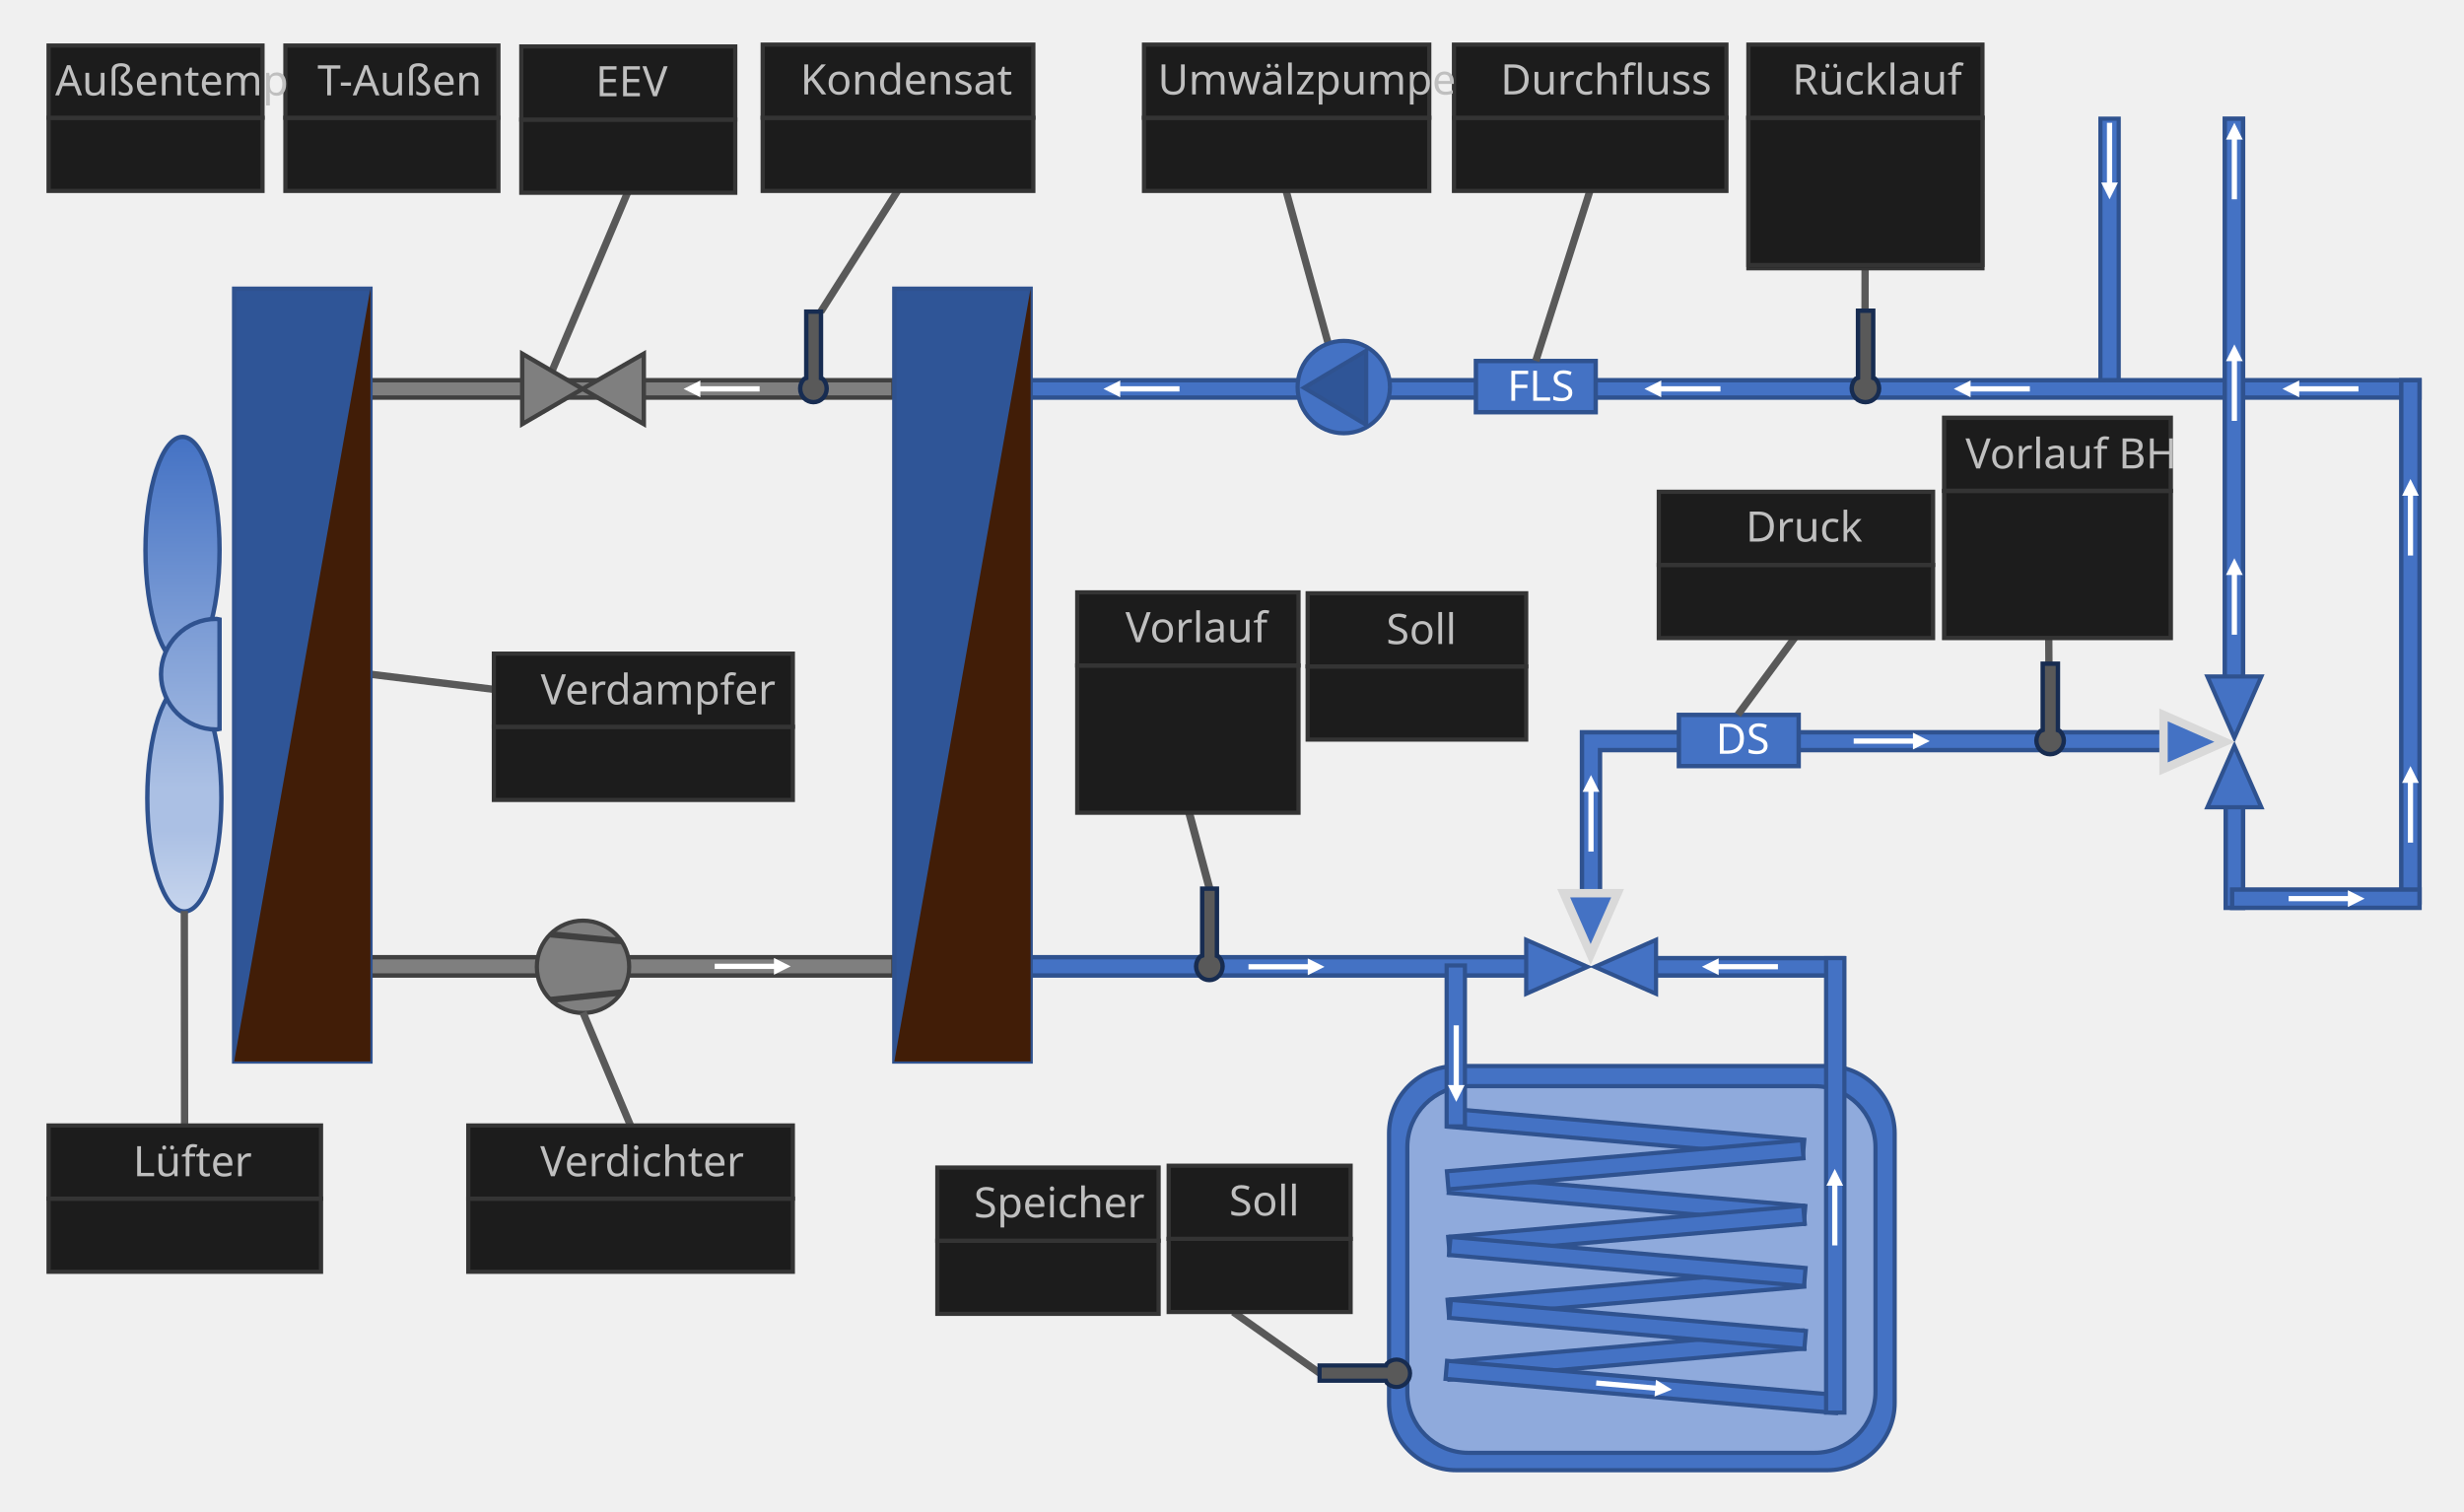
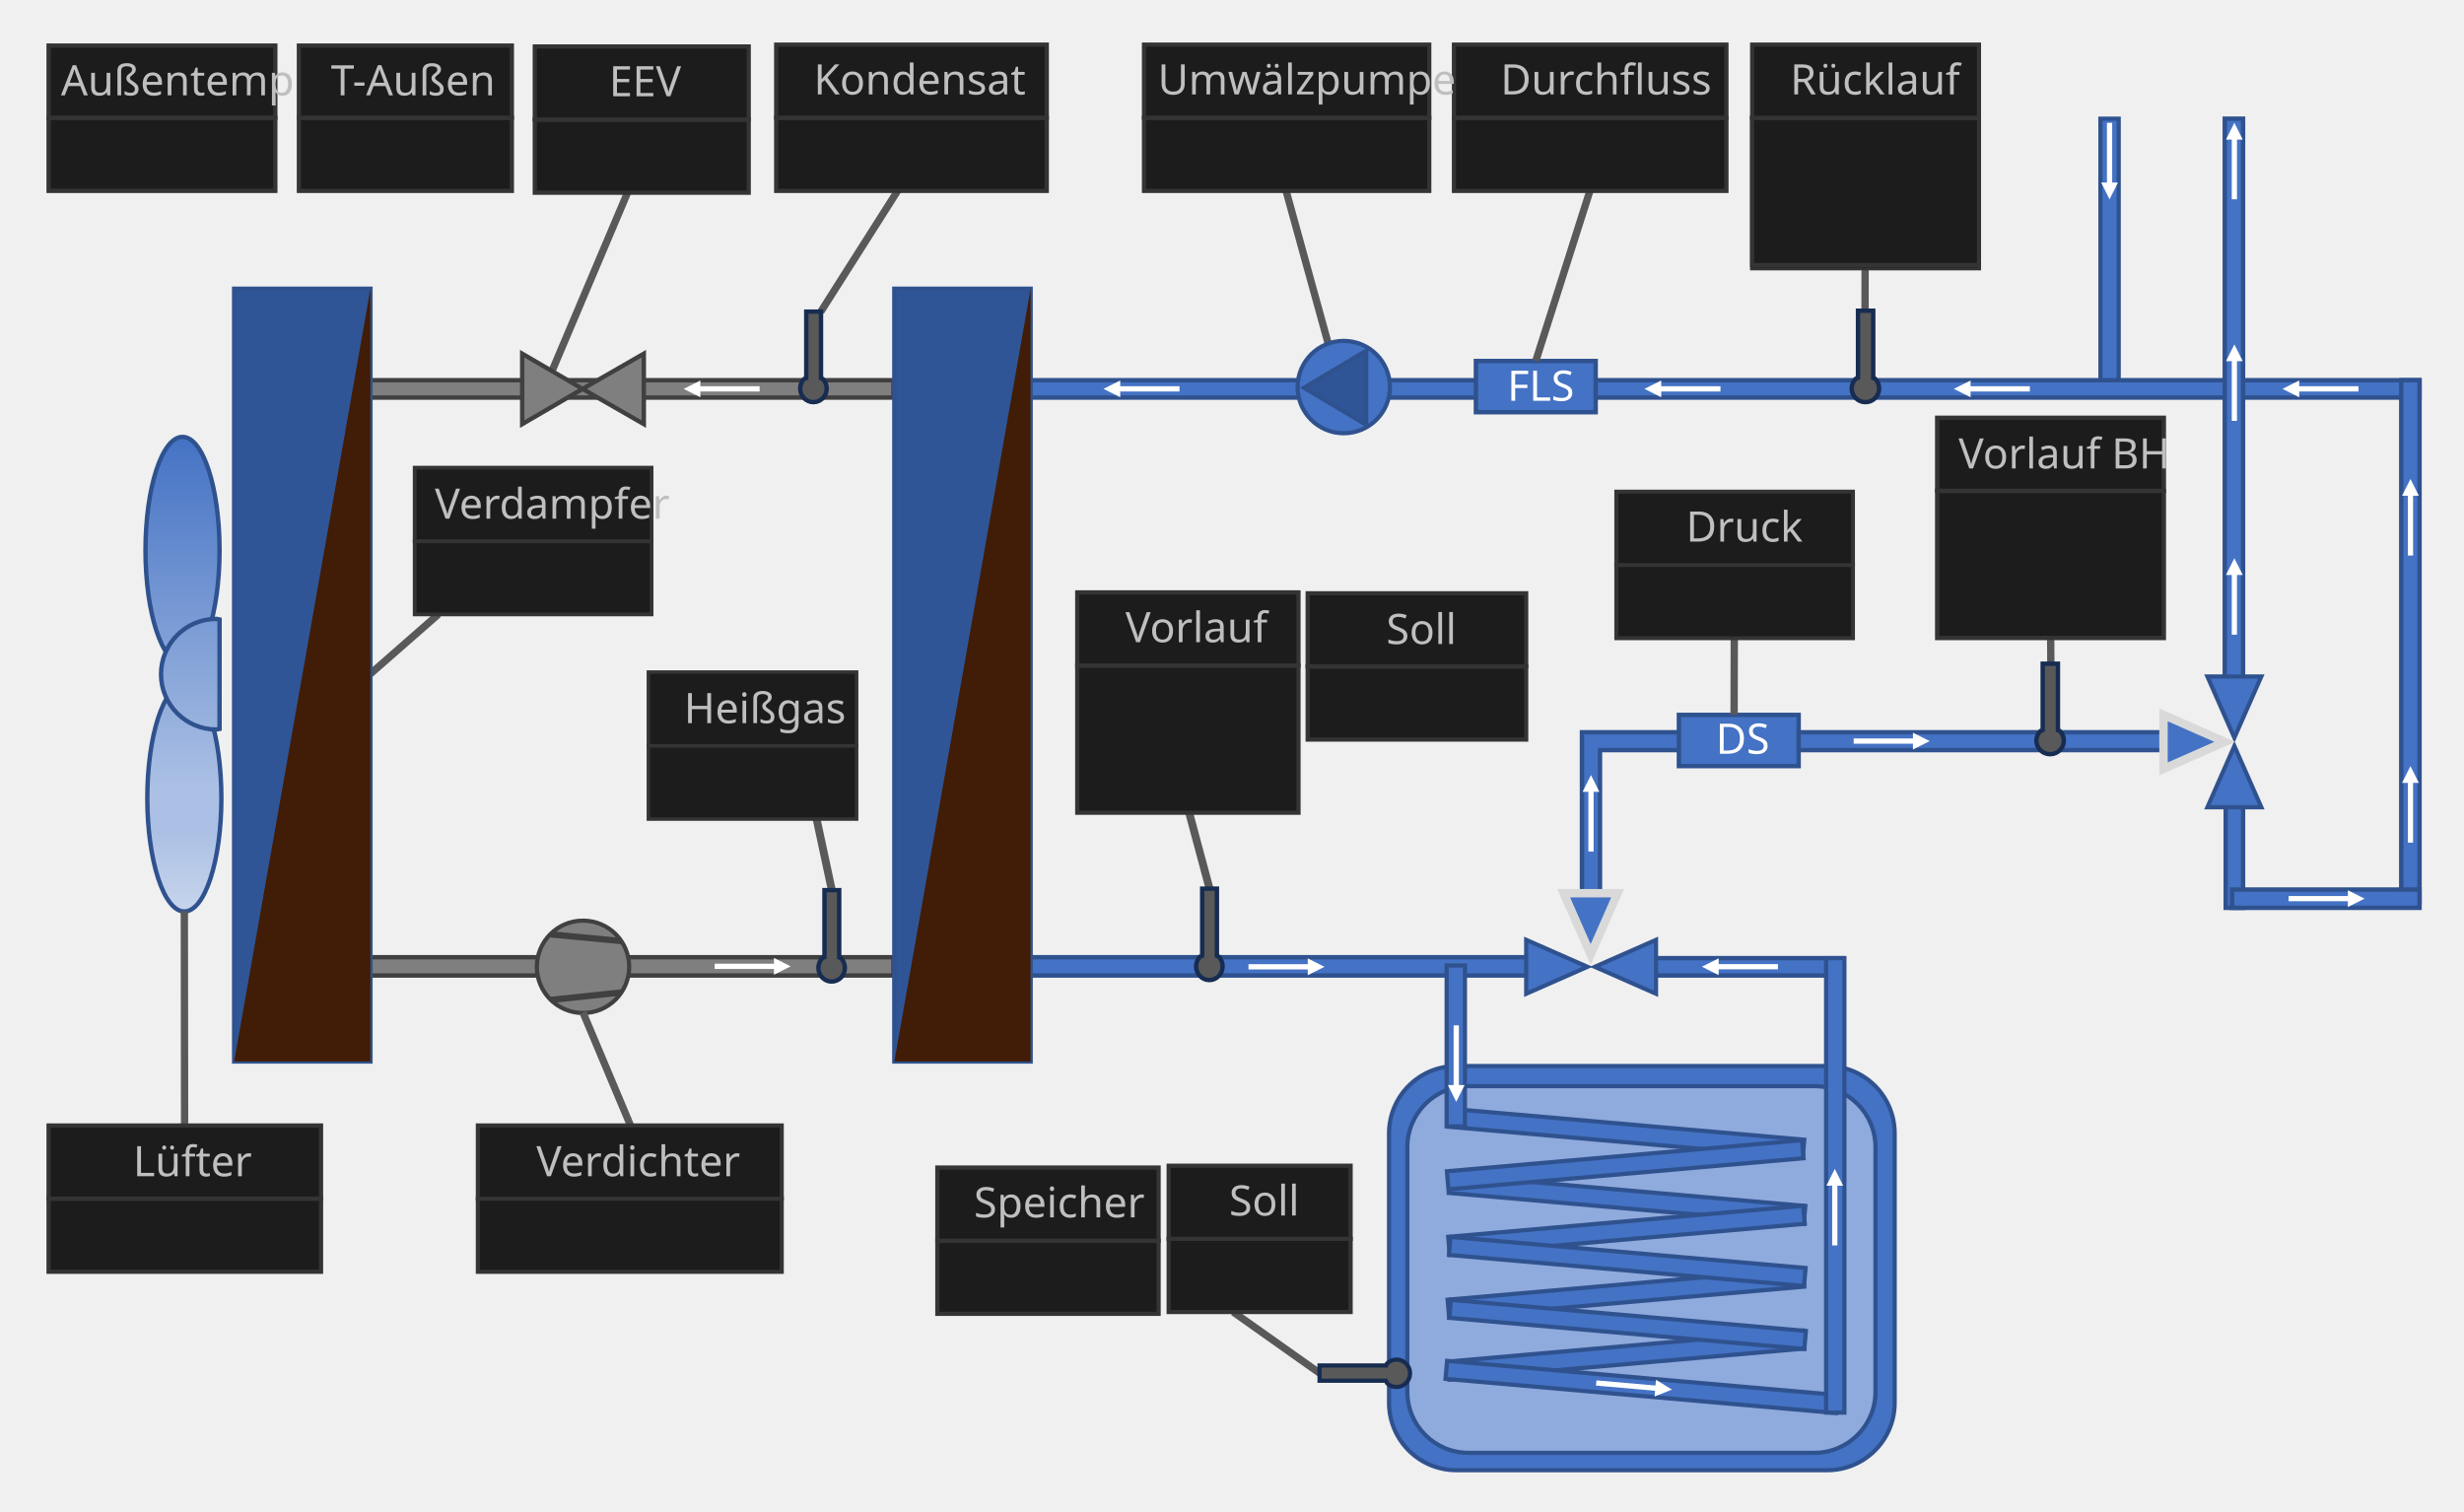
<svg xmlns="http://www.w3.org/2000/svg" width="2560" height="1570" viewBox="0 0 2560 1570" xml:space="preserve" overflow="hidden" version="1.1" id="svg88">
  <defs id="defs12">
    <linearGradient x1="362" y1="761.5" x2="362" y2="1280.5" gradientUnits="userSpaceOnUse" spreadMethod="reflect" id="fill0" gradientTransform="matrix(0.95,0,0,0.95,-154.8875,-267.9625)">
      <stop offset="0" stop-color="#4472C4" id="stop1" />
      <stop offset="0.74" stop-color="#ABC0E4" id="stop2" />
      <stop offset="0.83" stop-color="#ABC0E4" id="stop3" />
      <stop offset="1" stop-color="#C7D5ED" id="stop4" />
    </linearGradient>
    <linearGradient x1="362" y1="761.5" x2="362" y2="1280.5" gradientUnits="userSpaceOnUse" spreadMethod="reflect" id="fill1" gradientTransform="matrix(0.95,0,0,0.95,-154.8875,-267.9625)">
      <stop offset="0" stop-color="#4472C4" id="stop5" />
      <stop offset="0.74" stop-color="#ABC0E4" id="stop6" />
      <stop offset="0.83" stop-color="#ABC0E4" id="stop7" />
      <stop offset="1" stop-color="#C7D5ED" id="stop8" />
    </linearGradient>
    <linearGradient x1="362" y1="761.5" x2="362" y2="1280.5" gradientUnits="userSpaceOnUse" spreadMethod="reflect" id="fill2" gradientTransform="matrix(0.95,0,0,0.95,-154.8875,-267.9625)">
      <stop offset="0" stop-color="#4472C4" id="stop9" />
      <stop offset="0.74" stop-color="#ABC0E4" id="stop10" />
      <stop offset="0.83" stop-color="#ABC0E4" id="stop11" />
      <stop offset="1" stop-color="#C7D5ED" id="stop12" />
    </linearGradient>
  </defs>
  <g id="layer1" transform="translate(1.5625,-1.5625)">
    <rect x="382.337" y="396.562" width="544.35" height="18.05" stroke="#404040" stroke-width="4.583" stroke-miterlimit="8" fill="#7f7f7f" id="rect12" />
    <path d="m 1369.388,1428.058 -89.656,-63.446" stroke="#595959" stroke-width="7.62" stroke-miterlimit="8" fill="none" fill-rule="evenodd" id="path12" />
    <path d="m 1334.513,199.438 43.876,159.07" stroke="#595959" stroke-width="7.62" stroke-miterlimit="8" fill="none" fill-rule="evenodd" id="path13" />
    <path d="M 650.577,201.338 571.862,387.245" stroke="#595959" stroke-width="7.62" stroke-miterlimit="8" fill="none" fill-rule="evenodd" id="path14" />
    <path d="M 931.229,199.438 851.162,325.474" stroke="#595959" stroke-width="7.62" stroke-miterlimit="8" fill="none" fill-rule="evenodd" id="path15" />
    <rect x="2310.837" y="821.213" width="18.05" height="123.5" stroke="#2f528f" stroke-width="4.583" stroke-miterlimit="8" fill="#4472c4" id="rect15" />
    <rect x="2180.688" y="124.862" width="19" height="284.05" stroke="#2f528f" stroke-width="4.354" stroke-miterlimit="8" fill="#4472c4" id="rect16" />
    <rect x="1059.688" y="396.562" width="1452.55" height="18.05" stroke="#2f528f" stroke-width="4.583" stroke-miterlimit="8" fill="#4472c4" id="rect17" />
    <rect x="1703.787" y="996.963" width="209.95" height="18.05" stroke="#2f528f" stroke-width="4.583" stroke-miterlimit="8" fill="#4472c4" id="rect18" />
    <path d="m 1255.112,924.763 -21.198,-78.85" stroke="#595959" stroke-width="13.719" stroke-miterlimit="8" fill="none" fill-rule="evenodd" id="path18" style="stroke-width:8.163;stroke-dasharray:none" />
-     <path d="m 2127.012,663.987 0.75,120.175" stroke="#595959" stroke-width="7.62" stroke-miterlimit="8" fill="none" fill-rule="evenodd" id="path19" />
+     <path d="m 862.672,926.311 -17.075,-79.696" stroke="#595959" stroke-width="13.719" stroke-miterlimit="8" fill="none" fill-rule="evenodd" id="path18-2" style="stroke-width:8.163;stroke-dasharray:none" />
+     <path d="m 2129.012,663.987 0.75,120.175" stroke="#595959" stroke-width="7.62" stroke-miterlimit="8" fill="none" fill-rule="evenodd" id="path19" />
    <rect x="2309.887" y="124.862" width="19" height="605.15" stroke="#2f528f" stroke-width="4.583" stroke-miterlimit="8" fill="#4472c4" id="rect19" />
    <path d="m 1936.062,418.42 0.152,-142.033" stroke="#595959" stroke-width="7.62" stroke-miterlimit="8" fill="none" fill-rule="evenodd" id="path20" />
-     <path d="M 511.804,717.786 382.812,701.987" stroke="#595959" stroke-width="7.62" stroke-miterlimit="8" fill="none" fill-rule="evenodd" id="path21" />
+     <path d="M 453.992,639.644 382.812,701.987" stroke="#595959" stroke-width="7.62" stroke-miterlimit="8" fill="none" fill-rule="evenodd" id="path21" />
    <rect x="366.188" y="996.013" width="560.5" height="19" stroke="#404040" stroke-width="4.583" stroke-miterlimit="8" fill="#7f7f7f" id="rect21" />
    <path d="m 1644.336,762.312 h 609.501 v 18.544 H 1660.781 v 178.106 h -18.744 V 762.322 h 2.299 z" stroke="#2f528f" stroke-width="4.583" stroke-miterlimit="8" fill="#4472c4" fill-rule="evenodd" id="path22" />
    <rect x="1052.088" y="996.013" width="552.9" height="19" stroke="#2f528f" stroke-width="4.583" stroke-miterlimit="8" fill="#4472c4" id="rect22" />
    <rect x="241.737" y="301.562" width="141.55" height="802.75" stroke="#2f528f" stroke-width="4.583" stroke-miterlimit="8" fill="#2f5597" id="rect23" />
    <path d="m 241.738,1104.312 141.55,-802.75 v 802.75 z" stroke="#2f528f" stroke-width="0" stroke-miterlimit="8" fill="#411d07" fill-rule="evenodd" id="path23" />
    <path d="m 151.488,830.712 c 0,-65.056 17.225,-117.8 38.475,-117.8 21.25,0 38.475,52.744 38.475,117.8 0,65.056 -17.225,117.8 -38.475,117.8 -21.25,0 -38.475,-52.744 -38.475,-117.8 z" stroke="#2f528f" stroke-width="4.583" stroke-miterlimit="8" fill="url(#fill0)" fill-rule="evenodd" id="path24" style="fill:url(#fill0)" />
    <path d="m 149.588,573.263 c 0,-65.059 17.225,-117.8 38.475,-117.8 21.249,0 38.475,52.741 38.475,117.8 0,65.059 -17.226,117.8 -38.475,117.8 -21.25,0 -38.475,-52.741 -38.475,-117.8 z" stroke="#2f528f" stroke-width="4.583" stroke-miterlimit="8" fill="url(#fill1)" fill-rule="evenodd" id="path25" style="fill:url(#fill1)" />
    <path d="m 223.256,644.513 3.281,0.662 V 758.798 l -3.281,0.665 c -31.767,0 -57.519,-25.735 -57.519,-57.475 0,-31.742 25.752,-57.475 57.519,-57.475 z" stroke="#2f528f" stroke-width="4.583" stroke-miterlimit="8" fill="url(#fill2)" fill-rule="evenodd" id="path26" style="fill:url(#fill2)" />
    <rect x="927.638" y="301.562" width="141.55" height="802.75" stroke="#2f528f" stroke-width="4.583" stroke-miterlimit="8" fill="#2f5597" id="rect30" />
    <path d="m 927.638,1104.312 141.55,-802.75 v 802.75 z" stroke="#2f528f" stroke-width="0" stroke-miterlimit="8" fill="#411d07" fill-rule="evenodd" id="path30" />
    <path d="m 540.987,369.012 62.7,36.575 -62.7,36.575 z" stroke="#404040" stroke-width="4.583" stroke-miterlimit="8" fill="#7f7f7f" fill-rule="evenodd" id="path38" />
    <path d="m 667.337,442.163 -63.65,-36.575 63.65,-36.575 z" stroke="#404040" stroke-width="4.583" stroke-miterlimit="8" fill="#7f7f7f" fill-rule="evenodd" id="path39" />
    <g id="compressor_on_off_group" transform="matrix(0.95,0,0,0.95,-52.2875,-28.5625)">
      <rect style="fill:none;fill-opacity:1;stroke:none;stroke-width:14.437" id="comp_rect" width="111.141" height="105.584" x="638.208" y="1036.208" />
      <path d="m 748.5,1341 c 0,-27.89 22.609,-50.5 50.5,-50.5 27.89,0 50.5,22.61 50.5,50.5 0,27.89 -22.61,50.5 -50.5,50.5 -27.891,0 -50.5,-22.61 -50.5,-50.5 z" stroke="#404040" stroke-width="4.583" stroke-miterlimit="8" fill="#7f7f7f" fill-rule="evenodd" id="path40" transform="translate(-108,-252)" />
      <path d="M 0,0 77.526,8.22" stroke="#404040" stroke-width="6.875" stroke-miterlimit="8" fill="none" fill-rule="evenodd" transform="matrix(1,0,0,-1,655.5,1125.23)" id="path41" />
      <path d="m 763.5,1305.5 77.431,7.347" stroke="#404040" stroke-width="6.875" stroke-miterlimit="8" fill="none" fill-rule="evenodd" id="path42" transform="translate(-108,-252)" />
    </g>
    <g id="g3" transform="matrix(0.95,0,0,0.95,-52.2875,-28.5625)">
      <rect style="fill:none;fill-opacity:1;stroke:none;stroke-width:14.437" id="circ_pump_rect" width="111.14" height="105.583" x="1470.208" y="402.208" />
      <path d="m 1486.5,707 c 0,-27.89 22.61,-50.5 50.5,-50.5 27.89,0 50.5,22.61 50.5,50.5 0,27.891 -22.61,50.5 -50.5,50.5 -27.89,0 -50.5,-22.609 -50.5,-50.5 z" stroke="#2f528f" stroke-width="4.583" stroke-miterlimit="8" fill="#4472c4" fill-rule="evenodd" id="path46" transform="translate(-14,-252)" />
      <path d="m 1547.5,496.262 -68,-40.5 68,-40.5 z" stroke="#2f528f" stroke-width="4.583" stroke-miterlimit="8" fill="#2f5597" fill-rule="evenodd" id="path47" />
    </g>
    <rect x="1531.838" y="376.612" width="124.45" height="53.2" stroke="#2f528f" stroke-width="4.583" stroke-miterlimit="8" fill="#4472c4" id="rect47" />
    <text fill="#ffffff" font-family="Calibri, Calibri_MSFontService, sans-serif" font-weight="400" font-size="43.7px" id="text47" x="1564.47" y="417.938" style="stroke-width:0.95">FLS</text>
    <g id="g102" transform="matrix(0.95,0,0,0.95,-52.2875,-28.5625)">
      <path d="m 1972.5,1370.5 -67,-29.5 67,-29.5 z" stroke="#2f528f" stroke-width="4.583" stroke-miterlimit="8" fill="#4472c4" fill-rule="evenodd" id="path49" transform="translate(-108,-252)" />
      <path d="m 1830.5,1311.5 67,29.5 -67,29.5 z" stroke="#2f528f" stroke-width="4.583" stroke-miterlimit="8" fill="#4472c4" fill-rule="evenodd" id="path50" transform="translate(-108,-252)" />
      <path d="m 1930.5,1260.5 -29.5,67 -29.5,-67 z" stroke="#d9d9d9" stroke-width="9.167" stroke-miterlimit="8" fill="#4472c4" fill-rule="evenodd" id="path51" transform="translate(-108,-252)" />
    </g>
    <g id="g103" transform="matrix(0.95,0,0,0.95,-52.2875,-28.5625)">
      <path d="m 2634.5,1023.5 -29.5,67 -29.5,-67 z" stroke="#2f528f" stroke-width="4.583" stroke-miterlimit="8" fill="#4472c4" fill-rule="evenodd" id="path52" transform="translate(-108,-252)" />
      <path d="m 2575.5,1166.5 29.5,-67 29.5,67 z" stroke="#2f528f" stroke-width="4.583" stroke-miterlimit="8" fill="#4472c4" fill-rule="evenodd" id="path53" transform="translate(-108,-252)" />
      <path d="m 2527.5,1065.5 67,29.5 -67,29.5 z" stroke="#d9d9d9" stroke-width="9.167" stroke-miterlimit="8" fill="#4472c4" fill-rule="evenodd" id="path54" transform="translate(-108,-252)" />
    </g>
    <path d="m 604.163,1053.487 49.244,117.097" stroke="#595959" stroke-width="7.62" stroke-miterlimit="8" fill="none" fill-rule="evenodd" id="path55" />
    <path d="m 1650.426,199.438 -56.36,177.071" stroke="#595959" stroke-width="7.62" stroke-miterlimit="8" fill="none" fill-rule="evenodd" id="path60" />
    <rect x="1742.737" y="744.263" width="124.45" height="53.2" stroke="#2f528f" stroke-width="4.583" stroke-miterlimit="8" fill="#4472c4" id="rect63" />
    <text fill="#ffffff" font-family="Calibri, Calibri_MSFontService, sans-serif" font-weight="400" font-size="43.7px" id="text63" x="1781.07" y="784.638" style="stroke-width:0.95">DS</text>
-     <path d="m 1863.178,663.987 -59.166,80.126" stroke="#595959" stroke-width="7.62" stroke-miterlimit="8" fill="none" fill-rule="evenodd" id="path63" />
+     <path d="m 1800.288,664.613 -0.181,79.501" stroke="#595959" stroke-width="7.62" stroke-miterlimit="8" fill="none" fill-rule="evenodd" id="path63" />
    <path d="m 2120.733,691.062 h 15.818 v 69.169 l 1.966,0.807 c 2.575,2.555 4.17,6.08 4.17,9.975 0,7.78 -6.384,14.098 -14.25,14.098 -7.866,0 -14.25,-6.317 -14.25,-14.098 0,-3.895 1.596,-7.42 4.17,-9.975 l 2.375,-0.979 z" stroke="#172c51" stroke-width="4.583" stroke-miterlimit="8" fill="#595959" fill-rule="evenodd" id="path64" />
    <path d="m 1928.833,324.363 h 15.818 v 69.872 l 1.966,0.811 c 2.575,2.578 4.17,6.139 4.17,10.073 0,7.867 -6.384,14.244 -14.25,14.244 -7.866,0 -14.25,-6.377 -14.25,-14.244 0,-3.934 1.596,-7.495 4.17,-10.073 l 2.375,-0.983 z" stroke="#172c51" stroke-width="4.583" stroke-miterlimit="8" fill="#595959" fill-rule="evenodd" id="path65" />
    <path d="m 189.963,948.038 0.264,222.405" stroke="#595959" stroke-width="7.62" stroke-miterlimit="8" fill="none" fill-rule="evenodd" id="path69" />
    <path d="m 1247.465,924.763 h 15.295 v 69.873 l 1.891,0.807 c 2.498,2.584 4.037,6.146 4.037,10.079 0,7.866 -6.165,14.241 -13.775,14.241 -7.609,0 -13.775,-6.375 -13.775,-14.241 0,-3.933 1.539,-7.495 4.037,-10.079 l 2.289,-0.979 z" stroke="#172c51" stroke-width="4.583" stroke-miterlimit="8" fill="#595959" fill-rule="evenodd" id="path70" />
+     <path d="m 855.025,926.311 h 15.295 v 69.873 l 1.891,0.807 c 2.498,2.584 4.037,6.146 4.037,10.079 0,7.866 -6.165,14.241 -13.775,14.241 -7.609,0 -13.775,-6.375 -13.775,-14.241 0,-3.933 1.539,-7.495 4.037,-10.079 l 2.289,-0.979 z" stroke="#172c51" stroke-width="4.583" stroke-miterlimit="8" fill="#595959" fill-rule="evenodd" id="path70-8" />
    <rect x="2493.238" y="396.562" width="19" height="542.45" stroke="#2f528f" stroke-width="4.583" stroke-miterlimit="8" fill="#4472c4" id="rect70" />
    <rect x="2317.488" y="925.713" width="194.75" height="19" stroke="#2f528f" stroke-width="4.583" stroke-miterlimit="8" fill="#4472c4" id="rect71" />
    <path d="m 1441.588,1179.049 c 0,-38.656 31.331,-69.987 69.987,-69.987 h 385.377 c 38.656,0 69.987,31.331 69.987,69.987 v 279.927 c 0,38.656 -31.331,69.987 -69.987,69.987 h -385.377 c -38.656,0 -69.987,-31.331 -69.987,-69.987 z" stroke="#2f528f" stroke-width="4.354" stroke-miterlimit="8" fill="#4472c4" fill-rule="evenodd" id="path71" />
    <path d="m 1460.588,1193.451 c 0,-35.065 28.424,-63.489 63.489,-63.489 h 359.423 c 35.065,0 63.489,28.424 63.489,63.489 v 253.973 c 0,35.065 -28.424,63.489 -63.489,63.489 h -359.423 c -35.065,0 -63.489,-28.424 -63.489,-63.489 z" stroke="#2f528f" stroke-width="4.354" stroke-miterlimit="8" fill="#8faadc" fill-rule="evenodd" id="path72" />
    <path d="m 1504.136,1153.361 368.866,32.272 -1.643,18.715 -368.866,-32.272 z" stroke="#2f528f" stroke-width="4.354" stroke-miterlimit="8" fill="#4472c4" fill-rule="evenodd" id="path73" />
    <path d="m 1505.247,1222.179 368.866,32.272 -1.643,18.715 -368.866,-32.272 z" stroke="#2f528f" stroke-width="4.354" stroke-miterlimit="8" fill="#4472c4" fill-rule="evenodd" id="path74" />
    <path d="m 1503.043,1286.513 368.866,-32.272 1.634,18.715 -368.866,32.272 z" stroke="#2f528f" stroke-width="4.354" stroke-miterlimit="8" fill="#4472c4" fill-rule="evenodd" id="path75" />
    <path d="m 1501.723,1218.398 368.866,-32.272 1.634,18.715 -368.866,32.272 z" stroke="#2f528f" stroke-width="4.354" stroke-miterlimit="8" fill="#4472c4" fill-rule="evenodd" id="path76" />
    <path d="m 1502.426,1351.825 368.866,-32.272 1.634,18.715 -368.866,32.272 z" stroke="#2f528f" stroke-width="4.354" stroke-miterlimit="8" fill="#4472c4" fill-rule="evenodd" id="path77" />
    <path d="m 1505.494,1286.618 368.866,32.272 -1.643,18.715 -368.866,-32.272 z" stroke="#2f528f" stroke-width="4.354" stroke-miterlimit="8" fill="#4472c4" fill-rule="evenodd" id="path78" />
    <path d="m 1502.701,1416.112 368.866,-32.272 1.634,18.715 -368.866,32.272 z" stroke="#2f528f" stroke-width="4.354" stroke-miterlimit="8" fill="#4472c4" fill-rule="evenodd" id="path79" />
    <path d="m 1505.836,1351.996 368.866,32.272 -1.643,18.715 -368.866,-32.272 z" stroke="#2f528f" stroke-width="4.354" stroke-miterlimit="8" fill="#4472c4" fill-rule="evenodd" id="path80" />
    <path d="m 1501.922,1415.352 405.755,35.502 -1.634,18.715 -405.755,-35.502 z" stroke="#2f528f" stroke-width="4.354" stroke-miterlimit="8" fill="#4472c4" fill-rule="evenodd" id="path81" />
    <rect x="1501.438" y="1004.562" width="19" height="167.2" stroke="#2f528f" stroke-width="4.354" stroke-miterlimit="8" fill="#4472c4" id="rect81" />
    <rect x="1895.688" y="996.963" width="19" height="472.15" stroke="#2f528f" stroke-width="4.354" stroke-miterlimit="8" fill="#4472c4" id="rect82" />
    <path d="m 836.115,325.312 h 15.295 v 69.173 l 1.891,0.803 c 2.498,2.553 4.037,6.078 4.037,9.972 0,7.788 -6.165,14.102 -13.775,14.102 -7.609,0 -13.775,-6.314 -13.775,-14.102 0,-3.894 1.539,-7.42 4.037,-9.972 l 2.289,-0.974 z" stroke="#172c51" stroke-width="4.583" stroke-miterlimit="8" fill="#595959" fill-rule="evenodd" id="path84" />
    <path d="m 1369.388,1435.967 v -15.818 h 69.169 l 0.807,-1.966 c 2.555,-2.575 6.08,-4.17 9.975,-4.17 7.78,0 14.098,6.384 14.098,14.25 0,7.866 -6.317,14.25 -14.098,14.25 -3.895,0 -7.42,-1.596 -9.975,-4.17 l -0.979,-2.375 z" stroke="#172c51" stroke-width="4.354" stroke-miterlimit="8" fill="#595959" fill-rule="evenodd" id="path87" />
    <path d="m 1924.344,768.773 h 65.93 v 5.434 h -65.93 z m 61.579,-5.995 17.413,8.711 -17.413,8.711 z" fill="#ffffff" id="Flow-Arrow-8" style="stroke-width:0.95" />
    <path d="m 1648.688,886.256 v -66.428 h 5.434 v 66.428 z m -5.995,-62.074 8.711,-17.416 8.711,17.416 z" fill="#ffffff" id="Flow-Arrow-7" style="stroke-width:0.95" />
    <path d="m 1295.572,1003.27 h 65.93 v 5.434 h -65.93 z m 61.579,-5.995 17.413,8.711 -17.413,8.711 z" fill="#ffffff" id="Flow-Arrow-6" style="stroke-width:0.95" />
    <path d="m 2107.367,402.832 h -65.93 v 5.434 h 65.93 z m -61.579,-5.995 -17.413,8.711 17.413,8.711 z" fill="#ffffff" id="Flow-Arrow-5" style="stroke-width:0.95" />
    <path d="m 1785.963,402.832 h -65.93 v 5.434 h 65.93 z m -61.579,-5.995 -17.413,8.711 17.413,8.711 z" fill="#ffffff" id="Flow-Arrow-4" style="stroke-width:0.95" />
    <path d="m 1223.889,402.832 h -65.93 v 5.434 h 65.93 z m -61.579,-5.995 -17.413,8.711 17.413,8.711 z" fill="#ffffff" id="Flow-Arrow-3" style="stroke-width:0.95" />
    <path d="m 740.962,1002.774 h 65.93 v 5.434 h -65.93 z m 61.579,-5.995 17.413,8.711 -17.413,8.711 z" fill="#ffffff" id="Flow-Arrow-2" style="stroke-width:0.95" />
    <path d="m 787.655,402.867 h -65.93 v 5.434 h 65.93 z m -61.579,-5.995 -17.413,8.711 17.413,8.711 z" fill="#ffffff" id="Flow-Arrow-1" style="stroke-width:0.95" />
-     <rect style="fill:none;stroke:none;stroke-width:7.89" id="Bypass-Value" width="69.457" height="140.204" x="2351.225" y="702.185" />
-     <rect style="fill:none;stroke:none;stroke-width:4.077" id="DHW-Mixer-Value" width="139.254" height="57.651" x="1581.91" y="1037.35" />
+     <rect style="fill:none;stroke:none;stroke-width:7.89" id="bypass_value" width="69.457" height="140.204" x="2351.225" y="702.185" />
+     <rect style="fill:none;stroke:none;stroke-width:4.077" id="dhw_mixer_value" width="139.254" height="57.651" x="1581.91" y="1037.35" />
    <g id="Heating-Flow-Arrows" transform="matrix(0.95,0,0,0.95,-52.2875,-28.5625)">
      <path d="m 2363.36,166 v 69.924 h -5.72 V 166 Z m 6.31,65.341 -9.17,18.333 -9.17,-18.333 z" fill="#ffffff" id="path67" />
      <path d="M 2602.14,501.674 V 431.75 h 5.72 v 69.924 z m -6.31,-65.341 9.17,-18.333 9.17,18.333 z" fill="#ffffff" id="path68" transform="translate(-108,-252)" />
      <path d="m 2494.14,492 v -69.924 h 5.72 V 492 Z m -6.31,-65.341 9.17,-18.333 9.17,18.333 z" fill="#ffffff" id="path68-4" />
      <path d="m 2494.14,725.798 v -69.924 h 5.72 v 69.924 z m -6.31,-65.341 9.17,-18.333 9.17,18.333 z" fill="#ffffff" id="path68-8" />
    </g>
    <g id="DHW-Flow-Return-Arrows" transform="matrix(0.95,0,0,0.95,-52.2875,-28.5625)">
      <path d="M 2686.71,953.174 V 883.25 h 5.72 v 69.924 z m -6.31,-65.341 9.17,-18.333 9.17,18.333 z" fill="#ffffff" id="path68-0-2" />
      <path d="m 2686.71,639.195 v -69.924 h 5.72 v 69.924 z m -6.31,-65.341 9.17,-18.333 9.17,18.333 z" fill="#ffffff" id="path68-0-2-4" />
      <path d="m 2632.727,454.1 h -69.4 v 5.72 h 69.4 z m -64.82,-6.31 -18.33,9.17 18.33,9.17 z" fill="#ffffff" id="path88-9-5" />
      <path d="m 2556.3,1011.58 h 69.4 v 5.72 h -69.4 z m 64.82,-6.31 18.33,9.17 -18.33,9.17 z" fill="#ffffff" id="path88-9-8" />
    </g>
    <g id="DHW-Flow-Arrows" transform="matrix(0.95,0,0,0.95,-52.2875,-28.5625)">
      <path d="m 1997.82,1086.026 h -69.4 v 5.72 h 69.4 z m -64.82,-6.31 -18.33,9.17 18.33,9.17 z" fill="#ffffff" id="Flow-Arrow-4-8" />
      <path d="m 2057.14,1393.67 v -69.92 h 5.72 v 69.92 z m -6.31,-65.34 9.17,-18.33 9.17,18.33 z" fill="#ffffff" id="path83" />
      <path d="m 1799.333,1541.253 69.136,6.049 -0.498,5.698 -69.136,-6.049 z m 65.123,-0.637 17.461,10.733 -19.059,7.537 z" fill="#ffffff" id="path88-9-2-7" />
      <path d="m 1648.86,1153 v 69.92 h -5.72 V 1153 Z m 6.31,65.34 -9.17,18.33 -9.17,-18.33 z" fill="#ffffff" id="path82" />
    </g>
    <g id="Speicher-Soll" transform="matrix(0.95,0,0,0.95,-52.2875,-83.6625)">
-       <rect x="1439.5" y="1696.5" width="199" height="80" stroke="#343434" stroke-width="4.583" stroke-miterlimit="8" fill="#1c1c1c" id="Speicher-Soll-Value" transform="translate(-108,-252)" />
+       <rect x="1439.5" y="1696.5" width="199" height="80" stroke="#343434" stroke-width="4.583" stroke-miterlimit="8" fill="#1c1c1c" id="speicher_soll_value" transform="translate(-108,-252)" />
      <rect x="1439.5" y="1616.5" width="199" height="80" stroke="#343434" stroke-width="4.583" stroke-miterlimit="8" fill="#1c1c1c" id="rect86" transform="translate(-108,-252)" />
      <text fill="#bfbfbf" font-family="Calibri, Calibri_MSFontService, sans-serif" font-weight="400" font-size="46px" transform="translate(1397.6,1419)" id="text86">Soll</text>
    </g>
    <g id="Speicher" transform="matrix(0.95,0,0,0.95,-52.2875,-83.6625)">
-       <rect x="1186.5" y="1698.5" width="242" height="80" stroke="#343434" stroke-width="4.583" stroke-miterlimit="8" fill="#1c1c1c" id="Speicher-Value" transform="translate(-108,-252)" />
+       <rect x="1186.5" y="1698.5" width="242" height="80" stroke="#343434" stroke-width="4.583" stroke-miterlimit="8" fill="#1c1c1c" id="speicher_value" transform="translate(-108,-252)" />
      <rect x="1186.5" y="1618.5" width="242" height="80" stroke="#343434" stroke-width="4.583" stroke-miterlimit="8" fill="#1c1c1c" id="rect84" transform="translate(-108,-252)" />
      <text fill="#bfbfbf" font-family="Calibri, Calibri_MSFontService, sans-serif" font-weight="400" font-size="46px" transform="translate(1118.48,1421)" id="text84">Speicher</text>
    </g>
-     <g id="Verdichter" transform="matrix(0.95,0,0,0.95,-52.2875,-28.5625)">
-       <rect x="673.5" y="1594.5" width="355" height="80" stroke="#343434" stroke-width="4.583" stroke-miterlimit="8" fill="#1c1c1c" id="Verdichter-Value" transform="translate(-108,-252)" />
-       <rect x="673.5" y="1514.5" width="355" height="80" stroke="#343434" stroke-width="4.583" stroke-miterlimit="8" fill="#1c1c1c" id="rect37" transform="translate(-108,-252)" />
-       <text fill="#bfbfbf" font-family="Calibri, Calibri_MSFontService, sans-serif" font-weight="400" font-size="46px" transform="translate(644.188,1318)" id="text37">Verdichter</text>
+     <g id="Verdichter" transform="matrix(0.95,0,0,0.95,-42.2875,-28.5625)">
+       <rect x="530.869" y="1246.744" width="315.783" height="76.137" stroke="#343434" stroke-width="4.217" stroke-miterlimit="8" fill="#1c1c1c" id="verdichter_value" transform="matrix(1.052632,0,0,1.052632,6.618421,30.06579)" />
+       <rect x="530.869" y="1170.744" width="315.783" height="76.137" stroke="#343434" stroke-width="4.217" stroke-miterlimit="8" fill="#1c1c1c" id="rect37" transform="matrix(1.052632,0,0,1.052632,6.618421,30.06579)" />
+       <text fill="#bfbfbf" font-family="Calibri, Calibri_MSFontService, sans-serif" font-weight="400" font-size="43.7px" id="text37" x="591.691" y="1223.537" style="stroke-width:0.95" transform="matrix(1.052632,0,0,1.052632,6.618421,30.06579)">Verdichter</text>
    </g>
    <g id="Luefter" transform="matrix(0.95,0,0,0.95,-52.2875,-28.5625)">
-       <rect x="214.5" y="1594.5" width="298" height="80" stroke="#343434" stroke-width="4.583" stroke-miterlimit="8" fill="#1c1c1c" id="Luefter-Value" transform="translate(-108,-252)" />
+       <rect x="214.5" y="1594.5" width="298" height="80" stroke="#343434" stroke-width="4.583" stroke-miterlimit="8" fill="#1c1c1c" id="luefter_value" transform="translate(-108,-252)" />
      <rect x="214.5" y="1514.5" width="298" height="80" stroke="#343434" stroke-width="4.583" stroke-miterlimit="8" fill="#1c1c1c" id="rect35" transform="translate(-108,-252)" />
      <text fill="#bfbfbf" font-family="Calibri, Calibri_MSFontService, sans-serif" font-weight="400" font-size="46px" transform="translate(198.98,1318)" id="text35">Lüfter</text>
    </g>
-     <g id="Vorlauf-BH" transform="matrix(0.95,0,0,0.95,-52.2875,-28.5625)">
-       <rect style="fill:none;stroke:none;stroke-width:5.187" id="Vorlauf-BH-2-Value" width="235.646" height="76.475" x="2018.237" y="587.987" transform="matrix(1.052632,0,0,1.052632,55.03947,30.06579)" />
-       <rect style="fill:none;stroke:none;stroke-width:5.187" id="Vorlauf-BH-1-Value" width="235.646" height="76.475" x="2018.237" y="511.513" transform="matrix(1.052632,0,0,1.052632,55.03947,30.06579)" />
+     <g id="Vorlauf-BH" transform="matrix(0.95,0,0,0.95,-59.50625,-28.5625)">
+       <rect style="fill:none;stroke:none;stroke-width:5.187" id="vorlauf_bh_uart_value" width="235.646" height="76.475" x="2018.237" y="587.987" transform="matrix(1.052632,0,0,1.052632,55.03947,30.06579)" />
+       <rect style="fill:none;stroke:none;stroke-width:5.187" id="vorlauf_bh_can_value" width="235.646" height="76.475" x="2018.237" y="511.513" transform="matrix(1.052632,0,0,1.052632,55.03947,30.06579)" />
      <rect x="2018.315" y="511.59" width="235.492" height="152.796" stroke="#343434" stroke-width="4.508" stroke-miterlimit="8" fill="#1c1c1c" id="rect65" transform="matrix(1.052632,0,0,1.052632,55.03947,30.06579)" />
      <rect x="2018.313" y="435.588" width="235.494" height="75.848" stroke="#343434" stroke-width="4.506" stroke-miterlimit="8" fill="#1c1c1c" id="rect64" transform="matrix(1.052632,0,0,1.052632,55.03947,30.06579)" />
      <text fill="#bfbfbf" font-family="Calibri, Calibri_MSFontService, sans-serif" font-weight="400" font-size="46px" id="text64" x="2202.921" y="544">Vorlauf BH</text>
    </g>
    <g id="Info" transform="matrix(0.95,0,0,0.95,-50.80748,553.2394)">
      <rect style="fill:none;stroke:none;stroke-width:7.311" id="info_3" width="468.153" height="80.5" x="2179.5" y="728.448" />
      <rect style="fill:none;stroke:none;stroke-width:7.126" id="info_2" width="444.745" height="76.475" x="2019.717" y="1169.789" transform="matrix(1.052632,0,0,1.052632,53.48156,-582.3572)" />
      <rect style="fill:none;stroke:none;stroke-width:7.126" id="info_1" width="444.745" height="76.475" x="2019.717" y="1093.314" transform="matrix(1.052632,0,0,1.052632,53.48156,-582.3572)" />
    </g>
-     <g id="Druck" transform="matrix(0.95,0,0,0.95,-52.2875,-28.5625)">
-       <rect x="1975.5" y="901.5" width="300" height="80" stroke="#343434" stroke-width="4.583" stroke-miterlimit="8" fill="#1c1c1c" id="Druck-Value" transform="translate(-108,-252)" />
-       <rect x="1975.5" y="821.5" width="300" height="80" stroke="#343434" stroke-width="4.583" stroke-miterlimit="8" fill="#1c1c1c" id="rect61" transform="translate(-108,-252)" />
-       <text fill="#bfbfbf" font-family="Calibri, Calibri_MSFontService, sans-serif" font-weight="400" font-size="46px" transform="translate(1962.62,624)" id="text61">Druck</text>
+     <g id="Druck" transform="matrix(0.95,0,0,0.95,-96.2875,-28.5625)">
+       <rect x="1721.687" y="588.312" width="245.947" height="76.301" stroke="#343434" stroke-width="4.053" stroke-miterlimit="8" fill="#1c1c1c" id="druck_value" transform="matrix(1.052632,0,0,1.052632,55.03947,30.06579)" />
+       <rect x="1721.687" y="512.312" width="245.947" height="76.301" stroke="#343434" stroke-width="4.053" stroke-miterlimit="8" fill="#1c1c1c" id="rect61" transform="matrix(1.052632,0,0,1.052632,55.03947,30.06579)" />
+       <text fill="#bfbfbf" font-family="Calibri, Calibri_MSFontService, sans-serif" font-weight="400" font-size="43.7px" id="text61" x="1794.201" y="564.237" style="stroke-width:0.95" transform="matrix(1.052632,0,0,1.052632,55.03947,30.06579)">Druck</text>
    </g>
    <g id="Vorlauf-Soll" transform="matrix(0.95,0,0,0.95,-52.2875,-89.3625)" style="display:inline">
-       <rect x="1591.5" y="1076.5" width="239" height="80" stroke="#343434" stroke-width="4.583" stroke-miterlimit="8" fill="#1c1c1c" id="Vorlauf-Soll-Value" transform="translate(-108,-252)" />
+       <rect x="1591.5" y="1076.5" width="239" height="80" stroke="#343434" stroke-width="4.583" stroke-miterlimit="8" fill="#1c1c1c" id="vorlauf_soll_value" transform="translate(-108,-252)" />
      <rect x="1591.5" y="996.5" width="239" height="80" stroke="#343434" stroke-width="4.583" stroke-miterlimit="8" fill="#1c1c1c" id="rect57" transform="translate(-108,-252)" />
      <text fill="#bfbfbf" font-family="Calibri, Calibri_MSFontService, sans-serif" font-weight="400" font-size="46px" transform="translate(1569.46,800)" id="text57">Soll</text>
    </g>
    <g id="Vorlauf" transform="matrix(0.95,0,0,0.95,-52.2875,-89.3625)">
-       <rect style="fill:none;stroke:none;stroke-width:8.593" id="Vorlauf-2-Value" width="242" height="80.5" x="1231.5" y="904" />
-       <rect style="fill:none;stroke:none;stroke-width:8.593" id="Vorlauf-1-Value" width="242" height="80.5" x="1231.5" y="759.5" transform="translate(0,64)" />
+       <rect style="fill:none;stroke:none;stroke-width:8.593" id="vorlauf_uart_value" width="242" height="80.5" x="1231.5" y="904" />
+       <rect style="fill:none;stroke:none;stroke-width:8.593" id="vorlauf_can_value" width="242" height="80.5" x="1231.5" y="759.5" transform="translate(0,64)" />
      <rect x="1339.5" y="1075.5" width="242" height="161" stroke="#343434" stroke-width="4.583" stroke-miterlimit="8" fill="#1c1c1c" id="rect56" transform="translate(-108,-252)" style="display:inline" />
      <rect x="1339.5" y="995.5" width="242" height="80" stroke="#343434" stroke-width="4.583" stroke-miterlimit="8" fill="#1c1c1c" id="rect55" transform="translate(-108,-252)" />
      <text fill="#bfbfbf" font-family="Calibri, Calibri_MSFontService, sans-serif" font-weight="400" font-size="46px" transform="translate(1284.23,798)" id="text55">Vorlauf</text>
    </g>
-     <g id="Verdampfer" transform="matrix(0.95,0,0,0.95,-52.2875,-28.5625)">
-       <rect x="701.5" y="1078.5" width="327" height="80" stroke="#343434" stroke-width="4.583" stroke-miterlimit="8" fill="#1c1c1c" id="Verdampfer-Value" transform="translate(-108,-252)" />
-       <rect x="701.5" y="998.5" width="327" height="80" stroke="#343434" stroke-width="4.583" stroke-miterlimit="8" fill="#1c1c1c" id="rect39" transform="translate(-108,-252)" />
-       <text fill="#bfbfbf" font-family="Calibri, Calibri_MSFontService, sans-serif" font-weight="400" font-size="46px" transform="translate(644.733,802)" id="text39">Verdampfer</text>
-     </g>
-     <g id="Ruecklauf" transform="matrix(0.95,0,0,0.95,-52.2875,-28.5625)">
-       <rect x="1964.841" y="244.424" width="257.318" height="81.317" stroke="#343434" stroke-width="3.266" stroke-miterlimit="8" fill="#1c1c1c" id="Ruecklauf-2-Value" />
-       <rect x="1964.841" y="159.841" width="257.318" height="81.317" stroke="#343434" stroke-width="3.266" stroke-miterlimit="8" fill="#1c1c1c" id="Ruecklauf-1-Value" />
-       <rect x="2073.5" y="412.5" width="256" height="161" stroke="#343434" stroke-width="4.583" stroke-miterlimit="8" fill="#1c1c1c" id="rect60" transform="translate(-108,-252)" />
-       <rect x="2073.5" y="332.5" width="256" height="80" stroke="#343434" stroke-width="4.583" stroke-miterlimit="8" fill="#1c1c1c" id="rect59" transform="translate(-108,-252)" />
-       <text fill="#bfbfbf" font-family="Calibri, Calibri_MSFontService, sans-serif" font-weight="400" font-size="46px" transform="translate(2013.47,135)" id="text59">Rücklauf</text>
+     <g id="Verdampfer" transform="matrix(0.95,0,0,0.95,-134.3187,-221.5312)">
+       <rect x="429.273" y="563.41" width="246.113" height="76.467" stroke="#343434" stroke-width="3.887" stroke-miterlimit="8" fill="#1c1c1c" id="verdampfer_value" transform="matrix(1.052632,0,0,1.052632,141.3882,233.1908)" />
+       <rect x="429.273" y="487.41" width="246.113" height="76.467" stroke="#343434" stroke-width="3.887" stroke-miterlimit="8" fill="#1c1c1c" id="rect39" transform="matrix(1.052632,0,0,1.052632,141.3882,233.1908)" />
+       <text fill="#bfbfbf" font-family="Calibri, Calibri_MSFontService, sans-serif" font-weight="400" font-size="43.7px" id="text39" x="450.178" y="540.369" style="stroke-width:0.95" transform="matrix(1.052632,0,0,1.052632,141.3882,233.1908)">Verdampfer</text>
+     </g>
+     <g id="Heissgas" transform="matrix(0.95,0,0,0.95,108.6058,-9.036148)">
+       <rect x="672.079" y="775.787" width="216.35" height="76.704" stroke="#343434" stroke-width="3.65" stroke-miterlimit="8" fill="#1c1c1c" id="heissgas_value" transform="matrix(1.052632,0,0,1.052632,-114.3219,9.511735)" />
+       <rect x="672.079" y="699.787" width="216.35" height="76.704" stroke="#343434" stroke-width="3.65" stroke-miterlimit="8" fill="#1c1c1c" id="rect39-4" transform="matrix(1.052632,0,0,1.052632,-114.3219,9.511735)" />
+       <text fill="#bfbfbf" font-family="Calibri, Calibri_MSFontService, sans-serif" font-weight="400" font-size="43.7px" id="text39-8" x="709.102" y="752.864" style="stroke-width:0.95" transform="matrix(1.052632,0,0,1.052632,-114.3219,9.511735)">Heißgas</text>
+     </g>
+     <g id="Ruecklauf" transform="matrix(0.95,0,0,0.95,-48.38331,-28.5625)">
+       <rect x="1827.469" y="203.579" width="237.02" height="77.374" stroke="#343434" stroke-width="2.98" stroke-miterlimit="8" fill="#1c1c1c" id="ruecklauf_uart_value" transform="matrix(1.052632,0,0,1.052632,41.125,30.06579)" />
+       <rect x="1827.469" y="123.225" width="237.02" height="77.374" stroke="#343434" stroke-width="2.98" stroke-miterlimit="8" fill="#1c1c1c" id="ruecklauf_can_value" transform="matrix(1.052632,0,0,1.052632,41.125,30.06579)" />
+       <rect x="1828.123" y="123.879" width="235.712" height="153.017" stroke="#343434" stroke-width="4.288" stroke-miterlimit="8" fill="#1c1c1c" id="rect60" transform="matrix(1.052632,0,0,1.052632,41.125,30.06579)" />
+       <rect x="1828.123" y="47.88" width="235.712" height="76.066" stroke="#343434" stroke-width="4.288" stroke-miterlimit="8" fill="#1c1c1c" id="rect59" transform="matrix(1.052632,0,0,1.052632,41.125,30.06579)" />
+       <text fill="#bfbfbf" font-family="Calibri, Calibri_MSFontService, sans-serif" font-weight="400" font-size="43.7px" id="text59" x="1858.413" y="99.688" style="stroke-width:0.95" transform="matrix(1.052632,0,0,1.052632,50.9298,30.06579)">Rücklauf</text>
    </g>
    <g id="Durchfluss" transform="matrix(0.95,0,0,0.95,-52.2875,-28.5625)">
-       <rect x="1751.5" y="412.5" width="298" height="80" stroke="#343434" stroke-width="4.583" stroke-miterlimit="8" fill="#1c1c1c" id="Durchfluss-Value" transform="translate(-108,-252)" />
+       <rect x="1751.5" y="412.5" width="298" height="80" stroke="#343434" stroke-width="4.583" stroke-miterlimit="8" fill="#1c1c1c" id="durchfluss_value" transform="translate(-108,-252)" />
      <rect x="1751.5" y="332.5" width="298" height="80" stroke="#343434" stroke-width="4.583" stroke-miterlimit="8" fill="#1c1c1c" id="rect48" transform="translate(-108,-252)" />
      <text fill="#bfbfbf" font-family="Calibri, Calibri_MSFontService, sans-serif" font-weight="400" font-size="46px" transform="translate(1694.43,135)" id="text48">Durchfluss</text>
    </g>
    <g id="Umwaelzpumpe" transform="matrix(0.95,0,0,0.95,-52.2875,-28.5625)">
-       <rect x="1412.5" y="412.5" width="312" height="80" stroke="#343434" stroke-width="4.583" stroke-miterlimit="8" fill="#1c1c1c" id="Umwaelzpumpe-Value" transform="translate(-108,-252)" />
+       <rect x="1412.5" y="412.5" width="312" height="80" stroke="#343434" stroke-width="4.583" stroke-miterlimit="8" fill="#1c1c1c" id="umwaelzpumpe_value" transform="translate(-108,-252)" />
      <rect x="1412.5" y="332.5" width="312" height="80" stroke="#343434" stroke-width="4.583" stroke-miterlimit="8" fill="#1c1c1c" id="rect66" transform="translate(-108,-252)" />
      <text fill="#bfbfbf" font-family="Calibri, Calibri_MSFontService, sans-serif" font-weight="400" font-size="46px" transform="translate(1319.63,135)" id="text66">Umwälzpumpe</text>
    </g>
-     <g id="Kondensat" transform="matrix(0.95,0,0,0.95,-52.2875,-28.5625)">
-       <rect x="995.5" y="412.5" width="296" height="80" stroke="#343434" stroke-width="4.583" stroke-miterlimit="8" fill="#1c1c1c" id="Kondensat-Value" transform="translate(-108,-252)" />
+     <g id="Kondensat" transform="matrix(0.95,0,0,0.95,-38.2875,-28.5625)">
+       <rect x="995.5" y="412.5" width="296" height="80" stroke="#343434" stroke-width="4.583" stroke-miterlimit="8" fill="#1c1c1c" id="kondensat_value" transform="translate(-108,-252)" />
      <rect x="995.5" y="332.5" width="296" height="80" stroke="#343434" stroke-width="4.583" stroke-miterlimit="8" fill="#1c1c1c" id="rect44" transform="translate(-108,-252)" />
      <text fill="#bfbfbf" font-family="Calibri, Calibri_MSFontService, sans-serif" font-weight="400" font-size="46px" id="text44" x="928.622" y="135">Kondensat</text>
    </g>
-     <g id="EEV" transform="matrix(0.95,0,0,0.95,-52.2875,-28.5625)">
+     <g id="EEV" transform="matrix(0.95,0,0,0.95,-38.2875,-28.5625)">
      <rect x="731.5" y="414.5" width="234" height="80" stroke="#343434" stroke-width="4.583" stroke-miterlimit="8" fill="#1c1c1c" id="eev_val" transform="translate(-108,-252)" />
      <rect x="731.5" y="334.5" width="234" height="80" stroke="#343434" stroke-width="4.583" stroke-miterlimit="8" fill="#1c1c1c" id="rect42" transform="translate(-108,-252)" />
      <text fill="#bfbfbf" font-family="Calibri, Calibri_MSFontService, sans-serif" font-weight="400" font-size="46px" transform="translate(704.811,137)" id="text42">EEV</text>
    </g>
-     <g id="T-Aussen-2" transform="matrix(0.95,0,0,0.95,-52.2875,-28.5625)">
+     <g id="T-Aussen-2" transform="matrix(0.95,0,0,0.95,-38.2875,-28.5625)">
      <rect x="473.5" y="412.5" width="233" height="80" stroke="#343434" stroke-width="4.583" stroke-miterlimit="8" fill="#1c1c1c" id="taussen_val" transform="translate(-108,-252)" />
      <rect x="473.5" y="333.5" width="233" height="79" stroke="#343434" stroke-width="4.583" stroke-miterlimit="8" fill="#1c1c1c" id="rect31" transform="translate(-108,-252)" />
      <text fill="#bfbfbf" font-family="Calibri, Calibri_MSFontService, sans-serif" font-weight="400" font-size="46px" id="text31" x="400.562" y="136">T-Außen </text>
    </g>
    <g id="Aussentemp" transform="matrix(0.95,0,0,0.95,-52.2875,-28.5625)">
-       <rect x="214.5" y="412.5" width="234" height="80" stroke="#343434" stroke-width="4.583" stroke-miterlimit="8" fill="#1c1c1c" id="aussentemp_val" transform="translate(-108,-252)" />
-       <rect x="214.5" y="333.5" width="234" height="79" stroke="#343434" stroke-width="4.583" stroke-miterlimit="8" fill="#1c1c1c" id="rect26" transform="translate(-108,-252)" />
-       <text fill="#bfbfbf" font-family="Calibri, Calibri_MSFontService, sans-serif" font-weight="400" font-size="46px" id="text26" x="113.777" y="136">Außentemp</text>
+       <rect x="48.949" y="123.974" width="235.522" height="75.876" stroke="#343434" stroke-width="4.478" stroke-miterlimit="8" fill="#1c1c1c" id="aussentemp_val" transform="matrix(1.052632,0,0,1.052632,55.03947,30.06579)" />
+       <rect x="48.949" y="48.924" width="235.522" height="74.926" stroke="#343434" stroke-width="4.478" stroke-miterlimit="8" fill="#1c1c1c" id="rect26" transform="matrix(1.052632,0,0,1.052632,55.03947,30.06579)" />
+       <text fill="#bfbfbf" font-family="Calibri, Calibri_MSFontService, sans-serif" font-weight="400" font-size="43.7px" id="text26" x="61.801" y="100.638" style="stroke-width:0.95" transform="matrix(1.052632,0,0,1.052632,55.03947,30.06579)">Außentemp</text>
    </g>
  </g>
</svg>
